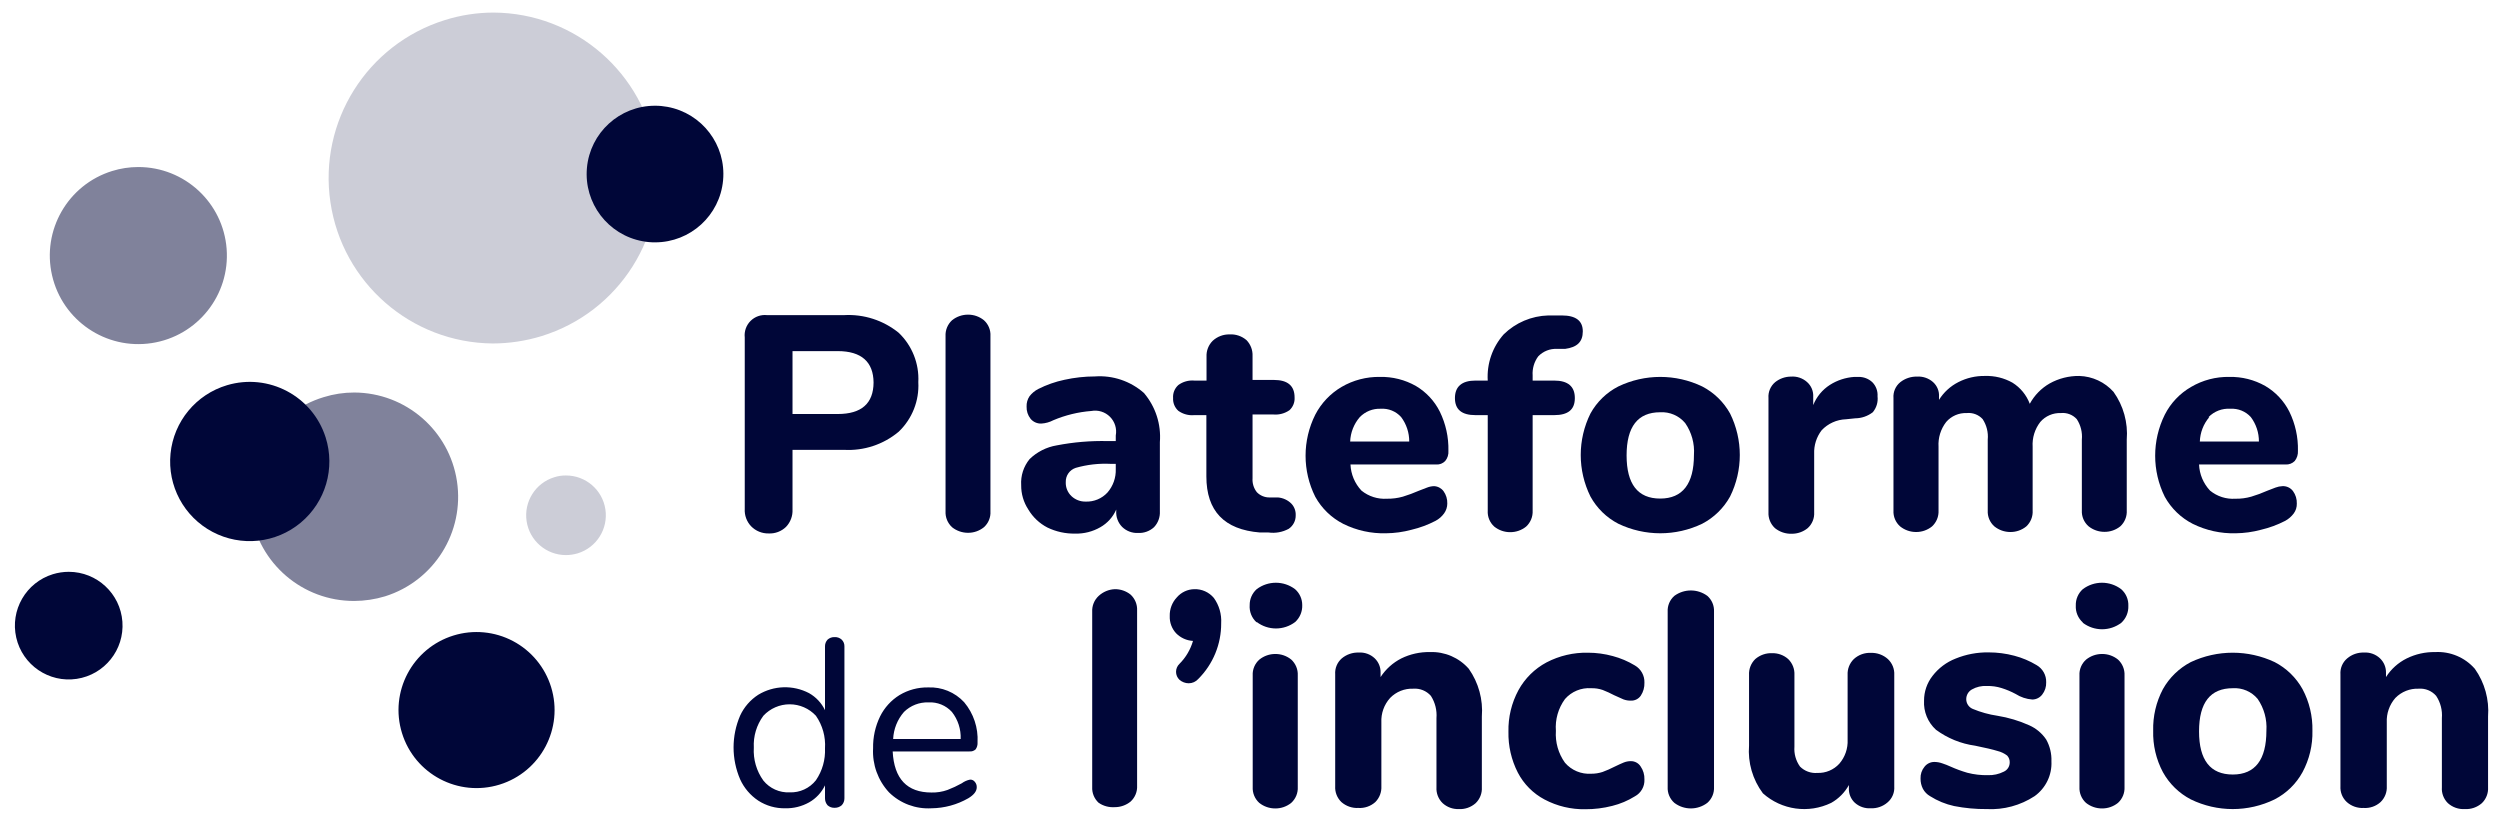
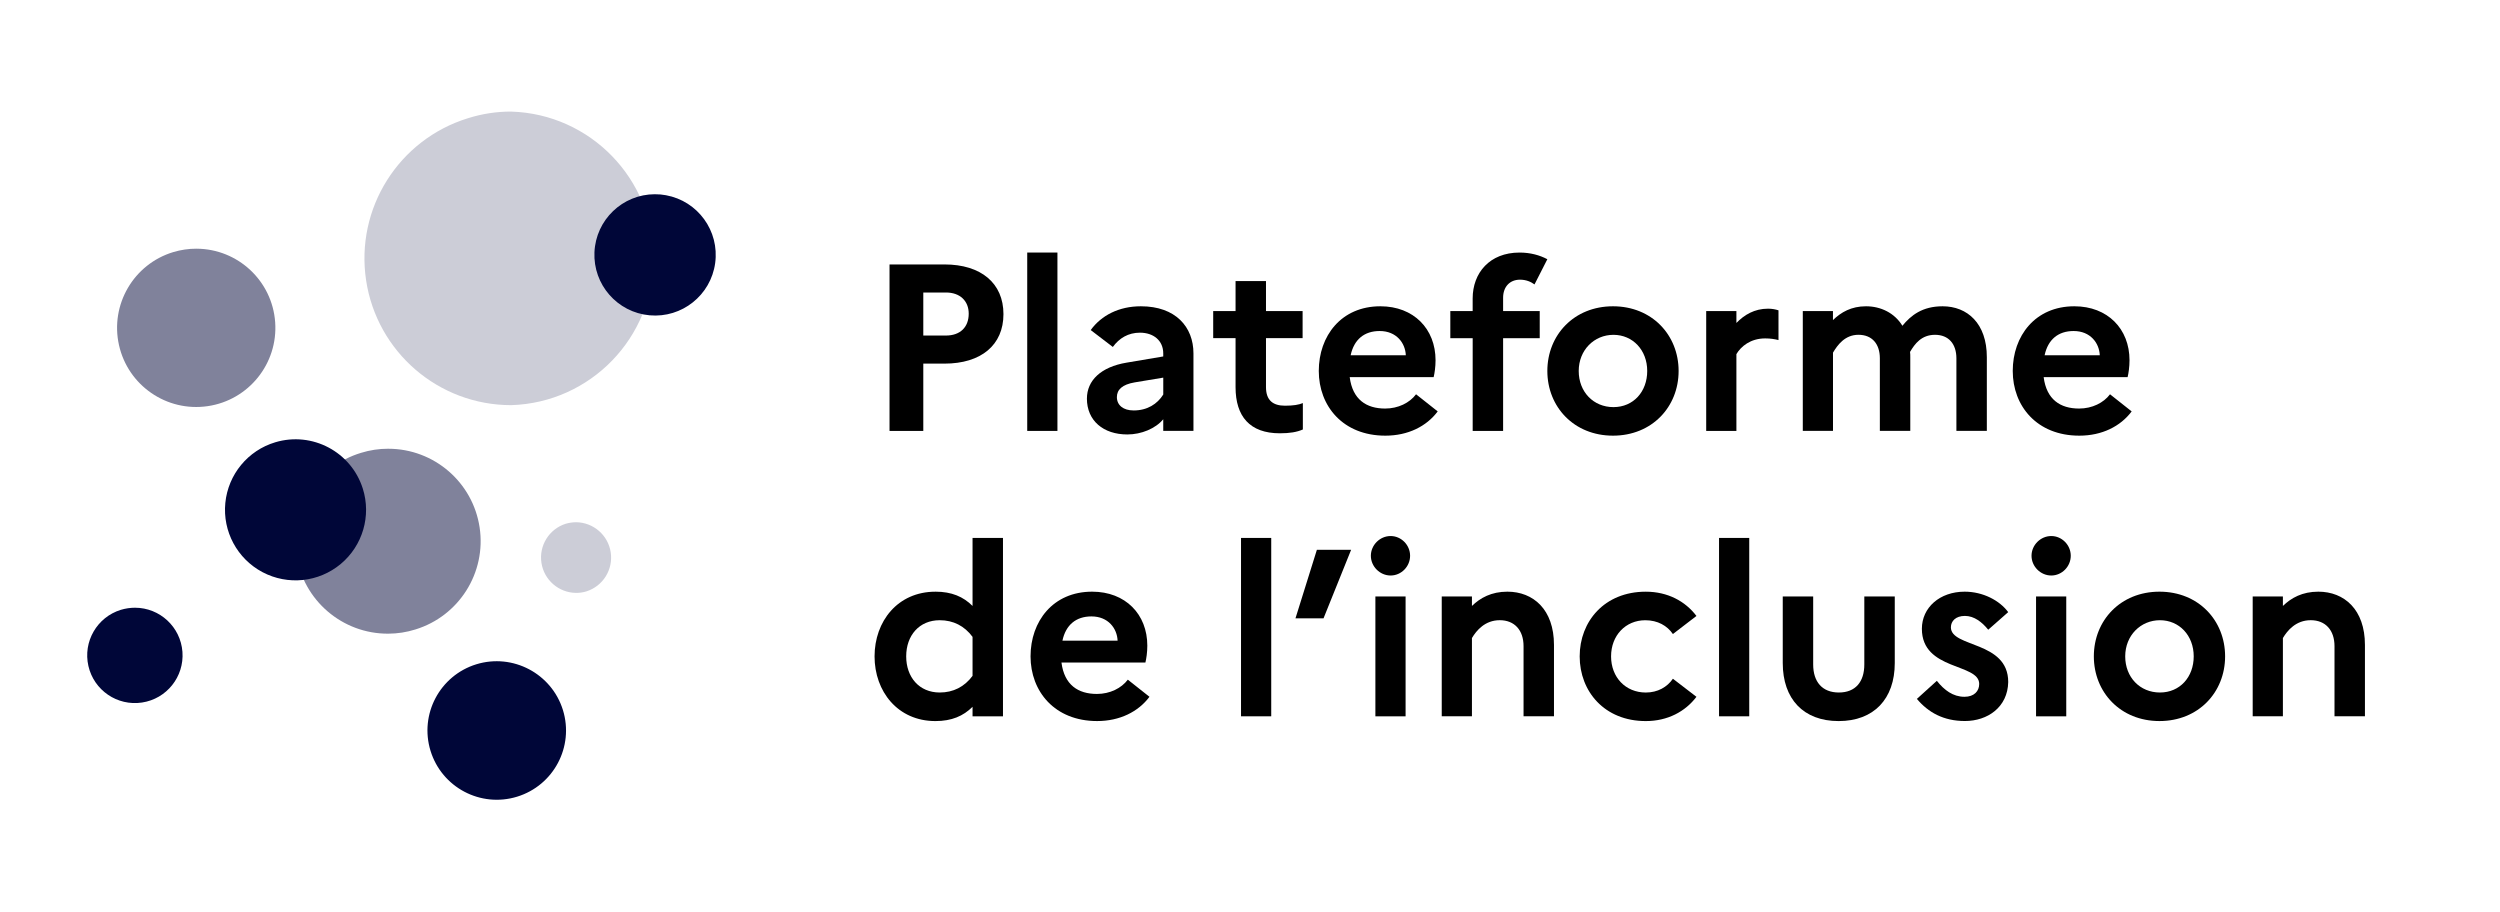
- <svg xmlns="http://www.w3.org/2000/svg" width="785" height="255" viewBox="0 0 785 255" preserveAspectRatio="xMinYMin meet" fill="none">
-   <path fill-rule="evenodd" clip-rule="evenodd" d="M233.85 159.8a7.303 7.303 0 002 5.45 7.453 7.453 0 005.5 2.25 7.302 7.302 0 005.45-2.05 7.349 7.349 0 002.05-5.45v-18.75H265a24.556 24.556 0 0017.2-5.7 20 20 0 006.15-15.55 19.997 19.997 0 00-6.15-15.5 25 25 0 00-17.2-5.55h-24.15a6.35 6.35 0 00-7 7v53.85zm40.45-39.674v.124-.25.126zm-11.25-9.876c7.453 0 11.203 3.406 11.25 9.876-.047 6.566-3.797 9.874-11.25 9.874h-14.2v-19.75h14.2z" fill="#000638" />
-   <path d="M298.95 165.55a6.35 6.35 0 01-2.05-5v-55a6.35 6.35 0 012.05-5 8 8 0 015-1.75 7.848 7.848 0 015 1.75 6.2 6.2 0 012.05 5v55a6.201 6.201 0 01-2.05 5 7.847 7.847 0 01-5 1.75 8.005 8.005 0 01-5-1.75z" fill="#000638" />
-   <path fill-rule="evenodd" clip-rule="evenodd" d="M364.2 138.85a21.249 21.249 0 00-5-15.45 21.001 21.001 0 00-15.4-5.2 44.708 44.708 0 00-9.55 1.05 33.683 33.683 0 00-8.25 2.9 8.157 8.157 0 00-2.75 2.3 5.398 5.398 0 00-.9 3.2 5.852 5.852 0 001.25 3.85 4.202 4.202 0 003.4 1.5 9.305 9.305 0 003.75-1.05 38.231 38.231 0 0111.9-2.9 6.598 6.598 0 017.7 7.7v1.75h-2.5a74.953 74.953 0 00-16.05 1.35 16 16 0 00-8.5 4.3 11.75 11.75 0 00-2.65 8.2 13.7 13.7 0 002.25 7.65 15.003 15.003 0 006 5.65 19.153 19.153 0 008.7 1.9 14.998 14.998 0 007.9-2 11.805 11.805 0 005-5.55v.45a6.501 6.501 0 001.85 5 6.702 6.702 0 005 1.9 6.904 6.904 0 005-1.8 6.697 6.697 0 001.85-5v-21.7zm-13.85 8.45a10.646 10.646 0 01-2.6 7.35 8.852 8.852 0 01-6.85 2.85 6.304 6.304 0 01-4.45-1.7 5.75 5.75 0 01-1.8-4.4 4.55 4.55 0 013.15-4.5 33.724 33.724 0 0110.9-1.25h1.65v1.65z" fill="#000638" />
-   <path d="M405.5 158.15a4.995 4.995 0 011.35 3.65 4.998 4.998 0 01-2.2 4.25 10.354 10.354 0 01-6.35 1.15h-2.7c-11.2-.9-16.8-6.767-16.8-17.6v-19.25H375a7.403 7.403 0 01-5-1.35 5.003 5.003 0 01-1.65-4 5.001 5.001 0 011.65-4.1 7.394 7.394 0 015-1.4h3.85V112a6.6 6.6 0 011.95-5 7.596 7.596 0 015.3-2 7.494 7.494 0 015.3 1.8 6.747 6.747 0 011.9 5v7.5h6.7c4.35 0 6.5 1.85 6.5 5.5a5 5 0 01-1.6 4 7.654 7.654 0 01-5 1.35h-6.6v20a6.352 6.352 0 001.35 4.4 5.454 5.454 0 003.95 1.65h2.7a6.747 6.747 0 014.2 1.95z" fill="#000638" />
-   <path fill-rule="evenodd" clip-rule="evenodd" d="M454.45 158.15a6.3 6.3 0 00-1.2-3.95 3.948 3.948 0 00-2.95-1.55 6.384 6.384 0 00-2.2.45l-2.6 1a44.861 44.861 0 01-5 1.85 17.28 17.28 0 01-5 .65 11.55 11.55 0 01-8-2.55 12.751 12.751 0 01-3.45-8.2h26.9a3.552 3.552 0 002.85-1.1 4.448 4.448 0 001-3.2 26.56 26.56 0 00-2.7-12.3 19.445 19.445 0 00-7.5-8.05 21.943 21.943 0 00-11.3-2.85 23.145 23.145 0 00-12.05 3.15 21.646 21.646 0 00-8.25 8.7 28.797 28.797 0 000 25.8 20.896 20.896 0 008.8 8.5 28.456 28.456 0 0013.4 2.95 31.983 31.983 0 008-1.1 32.546 32.546 0 007.55-2.8 7.848 7.848 0 002.7-2.35 5.298 5.298 0 001-3.05zm-30.5-19.5a12.496 12.496 0 013-7.65 8.648 8.648 0 016.6-2.65 7.898 7.898 0 016.4 2.6 12.695 12.695 0 012.55 7.7h-18.55z" fill="#000638" />
-   <path d="M483 111.9a9.051 9.051 0 00-1.75 6v1.6H488c4.35 0 6.5 1.85 6.5 5.5s-2.15 5.35-6.5 5.35h-6.75v30a6.35 6.35 0 01-2.05 5 7.85 7.85 0 01-5 1.75 7.907 7.907 0 01-5-1.75 6.201 6.201 0 01-2.05-5v-30h-3.85c-4.3 0-6.45-1.75-6.45-5.35 0-3.6 2.15-5.5 6.45-5.5h3.85a20 20 0 015-14.5 20.798 20.798 0 0114-5.95h4.25c4.4 0 6.6 1.667 6.6 5 0 3.35-1.85 5-5.55 5.5h-2.5a7.651 7.651 0 00-5.95 2.35z" fill="#000638" />
-   <path fill-rule="evenodd" clip-rule="evenodd" d="M499.4 155.9a20.9 20.9 0 008.75 8.55 30.45 30.45 0 0026.35 0 21.2 21.2 0 008.75-8.55 29.354 29.354 0 000-26.05 21.1 21.1 0 00-8.75-8.5 30.45 30.45 0 00-26.35 0 20.795 20.795 0 00-8.75 8.5 29.347 29.347 0 000 26.05zm29.75-23.05a15.657 15.657 0 012.75 10c0 9.05-3.55 13.7-10.6 13.7S510.75 152 510.75 143s3.5-13.55 10.55-13.55a9.5 9.5 0 017.85 3.4z" fill="#000638" />
-   <path d="M587.9 120a5.747 5.747 0 011.65 4.45 6.597 6.597 0 01-1.5 5 9.15 9.15 0 01-5.5 1.9l-2.9.3a10.999 10.999 0 00-7.65 3.45 11.404 11.404 0 00-2.35 7.4v18.35a6.201 6.201 0 01-2.05 5 7.847 7.847 0 01-5 1.75 8.001 8.001 0 01-5.25-1.75 6.35 6.35 0 01-2.05-5V125a5.951 5.951 0 012.1-5 7.999 7.999 0 015-1.75 6.8 6.8 0 015 1.7 5.748 5.748 0 011.95 4.65v2.6a13.45 13.45 0 015.25-6.35 16.298 16.298 0 017.65-2.5h1.3a6.198 6.198 0 014.35 1.65zM663.65 123.05a22.648 22.648 0 014.15 15v22.2a6.302 6.302 0 01-2 5 7.796 7.796 0 01-5 1.75 7.952 7.952 0 01-5-1.75 6.2 6.2 0 01-2.1-5v-22.2a9.997 9.997 0 00-1.6-6.45 5.949 5.949 0 00-5-1.9 8.1 8.1 0 00-6.45 2.8 11.55 11.55 0 00-2.4 7.8v20a6.302 6.302 0 01-2 5 7.796 7.796 0 01-5 1.75 7.952 7.952 0 01-5-1.75 6.2 6.2 0 01-2.1-5v-22.25a9.997 9.997 0 00-1.6-6.45 5.949 5.949 0 00-5-1.9 8.1 8.1 0 00-6.45 2.8 11.55 11.55 0 00-2.4 7.8v20a6.35 6.35 0 01-2.05 5 7.847 7.847 0 01-5 1.75 7.952 7.952 0 01-5-1.75 6.2 6.2 0 01-2.1-5V125a5.852 5.852 0 012.15-5 8.2 8.2 0 015.25-1.75 6.948 6.948 0 015 1.7 5.698 5.698 0 011.9 4.65v.95a15.353 15.353 0 016.05-5.55 17.64 17.64 0 018.4-1.95c3.005-.097 5.978.63 8.6 2.1a13.349 13.349 0 015.45 6.65 16.35 16.35 0 016.25-6.4 18.602 18.602 0 019.3-2.35 15.002 15.002 0 0110.75 5z" fill="#000638" />
-   <path fill-rule="evenodd" clip-rule="evenodd" d="M721.2 158.15a6.3 6.3 0 00-1.2-3.95 3.899 3.899 0 00-3.3-1.55 6.854 6.854 0 00-2.2.45l-2.6 1a41.175 41.175 0 01-5 1.85c-1.624.466-3.31.685-5 .65a11.35 11.35 0 01-7.95-2.55 12.751 12.751 0 01-3.45-8.2h27.2a3.7 3.7 0 002.85-1.1 4.695 4.695 0 001-3.2c.1-4.257-.826-8.476-2.7-12.3a19.54 19.54 0 00-7.55-8.05 21.943 21.943 0 00-11.3-2.85 22.844 22.844 0 00-12 3.15 21.002 21.002 0 00-8.25 8.7 29.001 29.001 0 000 25.8 20.902 20.902 0 008.8 8.5 28.7 28.7 0 0013.45 2.95c2.686-.03 5.357-.4 7.95-1.1a32.942 32.942 0 007.6-2.8 8.351 8.351 0 002.7-2.35 4.995 4.995 0 00.95-3.05zm-30.45-19.5a12.453 12.453 0 012.95-7.65h-.25a8.752 8.752 0 016.9-2.65 7.997 7.997 0 016.4 2.6 12.695 12.695 0 012.55 7.7h-18.55zM265.15 202.95a2.85 2.85 0 00-.85-2.1 3.048 3.048 0 00-2.25-.8 3.1 3.1 0 00-2.2.8 3.051 3.051 0 00-.8 2.15v20a12.198 12.198 0 00-5-5.35 16.249 16.249 0 00-15.95.5 15.559 15.559 0 00-5.7 6.55 25.299 25.299 0 000 20 15.961 15.961 0 005.7 6.7 15.003 15.003 0 008.45 2.4 14.657 14.657 0 007.5-1.85 12.198 12.198 0 005-5.35v4.05a3.304 3.304 0 00.8 2.2 3.1 3.1 0 002.2.8 3.255 3.255 0 002.25-.8 3.099 3.099 0 00.85-2.2v-47.7zm-6.1 32.05a16.454 16.454 0 01-2.85 10 10.002 10.002 0 01-8.25 3.8 10.002 10.002 0 01-8.25-3.7 16.048 16.048 0 01-3-10.35 15.447 15.447 0 013-10 11.253 11.253 0 0116.5 0 16.146 16.146 0 012.85 10.25zM306.7 247.2a2.451 2.451 0 00-.6-1.7 1.75 1.75 0 00-1.5-.7 6.447 6.447 0 00-2.6 1.15 35.376 35.376 0 01-4.5 2.1c-1.604.57-3.298.842-5 .8-7.7 0-11.75-4.3-12.2-12.9h24.1a2.501 2.501 0 001.95-.65c.447-.642.659-1.42.6-2.2a18.1 18.1 0 00-4.2-12.6 14.55 14.55 0 00-11.35-4.65 16.898 16.898 0 00-8.95 2.4 16.493 16.493 0 00-6.1 6.7 21.907 21.907 0 00-2.2 10 18.852 18.852 0 005 13.85 17.551 17.551 0 0013.35 5 23.699 23.699 0 0011.55-3.15c1.75-1.05 2.65-2.2 2.65-3.45zm-26.25-15.15a13.897 13.897 0 013.4-8.5 10.449 10.449 0 017.7-3 9.248 9.248 0 017.35 3 12.9 12.9 0 012.75 8.5h-21.2z" fill="#000638" />
-   <path d="M345 252.1a6.297 6.297 0 01-2.05-5v-55a6.35 6.35 0 012.05-5 8.001 8.001 0 015-2.1 7.797 7.797 0 015 1.7 6.35 6.35 0 012.05 5v55a6.3 6.3 0 01-2.05 5 7.85 7.85 0 01-5 1.75 8 8 0 01-5-1.35zM381.15 187.75a12.347 12.347 0 012.3 7.95 24.498 24.498 0 01-7.2 17.5 4.002 4.002 0 01-3 1.35 4.455 4.455 0 01-2.9-1.1 3.45 3.45 0 010-5 16.848 16.848 0 004.25-7.2 8.1 8.1 0 01-5.3-2.4 7.5 7.5 0 01-2-5.4 8.2 8.2 0 012.25-5.9A7.396 7.396 0 01375 185a7.696 7.696 0 016.15 2.75z" fill="#000638" />
-   <path fill-rule="evenodd" clip-rule="evenodd" d="M392.4 190a6.65 6.65 0 002.2 5.45v-.15a10 10 0 0012.1 0 6.852 6.852 0 002.2-5.3 6.603 6.603 0 00-2.25-5 10 10 0 00-12.05 0 6.601 6.601 0 00-2.2 5zm.95 57.1a6.297 6.297 0 002.05 5 8 8 0 005.05 1.75 7.855 7.855 0 005-1.75 6.3 6.3 0 002.05-5v-35a6.35 6.35 0 00-2.05-5 7.85 7.85 0 00-5-1.75 7.944 7.944 0 00-5 1.75 6.197 6.197 0 00-2.1 5v35z" fill="#000638" />
-   <path d="M461.2 210a22.896 22.896 0 014.1 15v22.2a6.4 6.4 0 01-1.95 5 7.401 7.401 0 01-5.35 1.85 7.1 7.1 0 01-5-1.85 6.4 6.4 0 01-1.95-5v-21.7a11.299 11.299 0 00-1.75-7 6.699 6.699 0 00-5.55-2.25 9.603 9.603 0 00-7.25 2.9 10.697 10.697 0 00-2.75 7.7v20a6.55 6.55 0 01-1.9 5 7.302 7.302 0 01-5.3 1.85 7.5 7.5 0 01-5.35-1.85 6.4 6.4 0 01-1.95-5v-35.1a6.102 6.102 0 012.05-5 7.904 7.904 0 015.35-1.85 6.697 6.697 0 015 1.8 5.998 5.998 0 011.85 4.55v1.35a16.953 16.953 0 016.5-5.85 19.552 19.552 0 019-2 15.448 15.448 0 0112.2 5.25zM485 251.05a19.999 19.999 0 01-8.4-8.45 26.949 26.949 0 01-2.95-12.85 26.25 26.25 0 013.15-13.05 21.694 21.694 0 018.8-8.7 26.898 26.898 0 0113.05-3.05c2.618.004 5.225.357 7.75 1.05a26.442 26.442 0 016.95 2.95 5.999 5.999 0 013 5.4 6.951 6.951 0 01-1.15 4.1 3.6 3.6 0 01-3.1 1.55 6.302 6.302 0 01-2.35-.4l-2.9-1.3a34.791 34.791 0 00-3.6-1.65 10.247 10.247 0 00-3.6-.55 9.997 9.997 0 00-8.25 3.4 14.997 14.997 0 00-2.85 10 15.398 15.398 0 002.85 10 10 10 0 008.25 3.45 11.258 11.258 0 003.55-.55 33.529 33.529 0 003.75-1.65c1.2-.6 2.15-1 2.85-1.3a5.912 5.912 0 012.3-.45 3.6 3.6 0 013.05 1.65 6.755 6.755 0 011.2 4.1 5.7 5.7 0 01-3 5.3 24.702 24.702 0 01-7.1 3 33.49 33.49 0 01-8.45 1.05 26.302 26.302 0 01-12.8-3.05zM525.75 252.1a6.2 6.2 0 01-2.1-5v-55a6.2 6.2 0 012.1-5 8.75 8.75 0 0110.35 0 6.197 6.197 0 012.1 5v55a6.197 6.197 0 01-2.1 5 8.55 8.55 0 01-10.35 0zM592.8 206.95a6.347 6.347 0 012 5v35a6 6 0 01-2.1 5 7.551 7.551 0 01-5.3 1.85 6.85 6.85 0 01-5-1.75 5.9 5.9 0 01-1.85-4.6v-.95a14.397 14.397 0 01-5.55 5.6 19.449 19.449 0 01-21.45-3 22.153 22.153 0 01-4.35-15v-22.15a6.5 6.5 0 011.95-5 7.651 7.651 0 015.35-1.85 7.3 7.3 0 015 1.85 6.497 6.497 0 011.95 5v22.5a9.502 9.502 0 001.75 6.25 6.9 6.9 0 005.45 2 8.9 8.9 0 006.9-2.9 10.75 10.75 0 002.6-7.55v-20.3a6.5 6.5 0 011.95-5 7.402 7.402 0 015.4-1.95 7.596 7.596 0 015.3 1.95zM613.6 253.1a23.316 23.316 0 01-7.55-3.1 5.854 5.854 0 01-2.25-2.3 6.909 6.909 0 01-.75-3.25 5.449 5.449 0 011.25-3.7 3.9 3.9 0 013.1-1.5c.853.007 1.698.16 2.5.45.868.285 1.72.619 2.55 1a40.292 40.292 0 005.3 1.95c2.106.543 4.276.796 6.45.75a10.26 10.26 0 005-1.1 3.15 3.15 0 001.85-2.85 2.997 2.997 0 00-.8-2.2 8.19 8.19 0 00-3.05-1.45c-1.45-.45-3.8-1-7-1.65a26.908 26.908 0 01-12.3-5 11.503 11.503 0 01-3.75-9.15 12.552 12.552 0 012.65-7.75 16.895 16.895 0 017.25-5.45 26.395 26.395 0 0110.4-1.95 31.205 31.205 0 018.05 1.05 26.778 26.778 0 017 2.95 5.999 5.999 0 013 5.4 5.847 5.847 0 01-1.25 3.85 3.953 3.953 0 01-3.1 1.55 11.304 11.304 0 01-5.25-1.75 25.312 25.312 0 00-4.4-1.85 14.282 14.282 0 00-4.65-.65 8.504 8.504 0 00-4.7 1.1 3.499 3.499 0 00-1.75 3.05 3.302 3.302 0 002.05 3.05 32.383 32.383 0 007.75 2.15c3.45.561 6.811 1.57 10 3a12.547 12.547 0 015.3 4.45 13 13 0 011.65 6.85 12.701 12.701 0 01-5.3 10.95 25.003 25.003 0 01-15 4.05 50.667 50.667 0 01-10.25-.95z" fill="#000638" />
-   <path fill-rule="evenodd" clip-rule="evenodd" d="M651.8 190.15a6.65 6.65 0 002.2 5.3v.1a10 10 0 0012.1 0 6.849 6.849 0 002.2-5.3 6.6 6.6 0 00-2.25-5.25 10 10 0 00-12.05 0 6.603 6.603 0 00-2.2 5.15zm1.15 56.95a6.3 6.3 0 002.05 5 8 8 0 005.05 1.75 7.855 7.855 0 005-1.75 6.3 6.3 0 002.05-5v-35a6.35 6.35 0 00-2.05-5 7.85 7.85 0 00-5-1.75 7.946 7.946 0 00-5 1.75 6.2 6.2 0 00-2.1 5v35zM679.15 242.45a21.2 21.2 0 008.75 8.55 29.999 29.999 0 0026.35 0 20.9 20.9 0 008.75-8.55 26.198 26.198 0 003.1-13 26.501 26.501 0 00-3.1-13.05 21.1 21.1 0 00-8.75-8.5 30.898 30.898 0 00-26.35 0 21.4 21.4 0 00-8.75 8.5 26.502 26.502 0 00-3.05 13.05 26.163 26.163 0 003.05 13zm29.75-23a15.796 15.796 0 012.75 10c0 9.05-3.5 13.75-10.55 13.75-7.05 0-10.6-4.5-10.6-13.55s3.55-13.55 10.6-13.55a9.399 9.399 0 017.8 3.35z" fill="#000638" />
-   <path d="M777.1 210a22.902 22.902 0 014.15 15v22.2a6.4 6.4 0 01-1.95 5 7.5 7.5 0 01-5.35 1.85 7.302 7.302 0 01-5.3-1.85 6.349 6.349 0 01-1.9-5v-21.7a11.005 11.005 0 00-1.8-7 6.598 6.598 0 00-5.5-2.25 9.698 9.698 0 00-7.3 2.9 10.898 10.898 0 00-2.7 7.7v20a6.4 6.4 0 01-1.95 5 7.201 7.201 0 01-5.3 1.85 7.347 7.347 0 01-5.3-1.85 6.252 6.252 0 01-2-5v-35.1a6 6 0 012.1-5 7.752 7.752 0 015.3-1.85 6.698 6.698 0 015 1.8 6.05 6.05 0 011.9 4.55v1.35a16.291 16.291 0 016.5-5.85 19.446 19.446 0 018.95-2A15.449 15.449 0 01777.1 210z" fill="#000638" />
-   <path d="M111.25 123.25a32.179 32.179 0 00-9.6 1.45c-15.543 4.7-25.282 20.093-22.874 36.151 2.41 16.058 16.236 27.916 32.474 27.849 3.27-.016 6.52-.505 9.65-1.45 15.407-4.83 24.994-20.168 22.587-36.133-2.407-15.966-16.091-27.795-32.237-27.867z" fill="#80829B" />
-   <path d="M102.25 137.35a25 25 0 01-35.534 29.654A25 25 0 0171.3 120.95c13.062-3.882 26.827 3.412 30.95 16.4zM173.05 215.75c3.979 12.928-3.272 26.636-16.199 30.62-12.928 3.985-26.638-3.262-30.627-16.187-3.99-12.926 3.252-26.639 16.176-30.633a24.499 24.499 0 0130.65 16.2zM21.6 179.55c-1.694.003-3.38.256-5 .75-8.45 2.605-13.463 11.282-11.5 19.903 1.965 8.621 10.242 14.271 18.986 12.96 8.744-1.312 14.999-9.142 14.347-17.96-.652-8.817-7.991-15.642-16.833-15.653" fill="#000638" />
-   <path d="M177.7 149.3a11.531 11.531 0 00-3.65.55 12.5 12.5 0 003.65 24.45 13.515 13.515 0 003.7-.55 12.5 12.5 0 00-3.7-24.45z" fill="#CCCDD7" />
-   <path d="M43.4 52.45a27.45 27.45 0 00-8.2 1.25C21.307 58.013 13.09 72.307 16.35 86.483c3.262 14.177 16.901 23.442 31.282 21.249 14.38-2.192 24.64-15.1 23.53-29.604-1.11-14.504-13.215-25.7-27.762-25.678z" fill="#80829B" />
-   <path d="M155 3.95a51.05 51.05 0 00-15.3 2.35c-24.435 7.607-39.69 31.876-35.95 57.193 3.739 25.317 25.359 44.139 50.95 44.357a52.576 52.576 0 0015.3-2.3c24.518-7.547 39.856-31.86 36.109-57.238S180.653 4.09 155 3.95" fill="#CCCDD7" />
-   <path d="M205.65 33.2c-11.094.005-20.354 8.468-21.354 19.517s6.591 21.037 17.504 23.033c1.286.24 2.592.358 3.9.35 11.094-.005 20.354-8.468 21.353-19.517 1-11.05-6.59-21.037-17.503-23.033a20.558 20.558 0 00-3.9-.35z" fill="#000638" />
+ <svg xmlns="http://www.w3.org/2000/svg" id="Plateforme-Horizontal-Couleur" width="1325" height="483" viewBox="0 0 1325.04 483.33">
+   <defs>
+     <style>.cls-1{fill:#cccdd7;}.cls-2{fill:#000638;}.cls-3{fill:#80829b;}</style>
+   </defs>
+   <g>
+     <path class="cls-3" d="m205.52,237.99c-4.9-.01-9.76.72-14.44,2.17-23.3,7.04-37.9,30.1-34.29,54.17,3.6,24.07,24.32,41.84,48.66,41.75,4.9-.01,9.77-.77,14.44-2.24,23.17-7.13,37.64-30.13,34.05-54.1-3.59-23.97-24.17-41.72-48.41-41.74" />
+     <path class="cls-2" d="m191.97,259.09c4.59,14.48-.03,30.29-11.69,40.02-11.66,9.73-28.04,11.45-41.47,4.35-13.42-7.1-21.22-21.61-19.74-36.72,1.48-15.11,11.96-27.83,26.51-32.18,19.57-5.86,40.22,5.07,46.39,24.54h0Z" />
+     <path class="cls-2" d="m298.14,376.63c5.96,19.39-4.93,39.94-24.32,45.9-19.39,5.96-39.94-4.92-45.91-24.3-5.97-19.39,4.9-39.94,24.29-45.92,19.4-5.94,39.94,4.94,45.94,24.32h0Z" />
+     <path class="cls-2" d="m71.14,322.31c-2.54.01-5.06.39-7.48,1.12-12.64,3.9-20.15,16.88-17.21,29.78,2.94,12.9,15.32,21.36,28.41,19.39,13.08-1.96,22.44-13.68,21.47-26.87-.98-13.2-11.96-23.41-25.19-23.42" />
+     <path class="cls-1" d="m305.1,276.97c-1.87.02-3.74.3-5.54.82-8.77,2.81-14.21,11.58-12.84,20.69,1.38,9.11,9.16,15.88,18.37,15.97,1.88.01,3.75-.26,5.54-.82,8.77-2.81,14.21-11.58,12.84-20.69-1.38-9.11-9.16-15.88-18.37-15.97" />
+     <path class="cls-3" d="m103.76,131.89c-4.16,0-8.29.61-12.27,1.8-21.04,6.36-33.6,27.87-28.82,49.32,4.78,21.45,25.3,35.58,47.05,32.4,21.74-3.18,37.35-22.6,35.79-44.52-1.56-21.92-19.77-38.92-41.74-38.99" />
+     <path class="cls-1" d="m270.69,59.17c-7.77-.01-15.49,1.18-22.9,3.52-36.8,11.33-59.79,47.87-54.06,85.95,5.73,38.08,38.45,66.24,76.96,66.24,42.06-1.3,75.47-35.77,75.47-77.85s-33.42-76.55-75.47-77.85" />
+     <path class="cls-2" d="m346.93,103.01c-17.2.03-31.33,13.58-32.09,30.76-.76,17.18,12.14,31.92,29.27,33.46,17.13,1.54,32.44-10.67,34.76-27.71,2.32-17.04-9.18-32.89-26.1-35.98-1.92-.36-3.88-.54-5.84-.52" />
+   </g>
+   <g>
+     <path d="m471.34,140.25h29.14c19.42,0,31.28,9.96,31.28,26.36s-11.86,26.24-31.28,26.24h-11.23v35.69h-17.91v-88.29Zm17.91,14.88v22.83h11.98c7.57,0,12.11-4.41,12.11-11.6,0-6.69-4.54-11.23-12.11-11.23h-11.98Z" />
+     <path d="m544.37,133.94h16.02v94.6h-16.02v-94.6Z" />
+     <path d="m576.03,211.38c0-9.59,7.44-16.78,21.06-19.05l19.42-3.28v-1.64c0-6.68-5.05-10.97-12.36-10.97-6.18,0-10.97,2.9-14.38,7.57l-11.73-8.96c5.68-7.82,15.01-12.61,26.61-12.61,18.42,0,27.88,10.97,27.88,24.97v41.12h-16.02v-6.18c-4.04,4.92-11.6,8.07-19.05,8.07-12.74,0-21.44-7.32-21.44-19.04Zm24.72,6.31c7.32,0,12.61-3.41,15.77-8.45v-8.96l-15.14,2.52c-6.68,1.13-9.46,3.91-9.46,7.82,0,4.29,3.41,7.06,8.83,7.06Z" />
+     <path d="m654.86,179.35h-11.86v-14.38h11.86v-15.89h16.14v15.89h19.42v14.38h-19.42v25.98c0,7.06,3.78,9.84,10.09,9.84,4.42,0,7.32-.5,9.46-1.39v14c-3.15,1.39-6.94,2.02-12.23,2.02-15.89,0-23.46-8.96-23.46-24.47v-25.98Z" />
+     <path d="m734.32,231.06c-22.58,0-35.32-15.77-35.32-34.31s11.86-34.31,32.67-34.31c17.66,0,29.26,11.98,29.26,28.63,0,3.53-.5,6.81-1.01,8.96h-44.52c1.51,11.86,8.83,16.65,18.79,16.65,6.94,0,12.99-3.03,16.4-7.57l11.48,9.08c-5.93,7.95-15.77,12.87-27.75,12.87Zm-18.42-42.63h29.26c-.25-6.43-4.92-12.87-13.87-12.87-8.2,0-13.62,4.54-15.39,12.87Z" />
+     <path d="m780.61,164.97v-6.68c0-13.5,8.96-24.34,24.85-24.34,5.8,0,10.72,1.39,14.76,3.53l-6.81,13.37c-1.89-1.39-4.42-2.52-7.69-2.52-5.42,0-8.96,3.78-8.96,9.59v7.06h19.42v14.38h-19.42v49.19h-16.14v-49.19h-11.86v-14.38h11.86Z" />
+     <path d="m889.84,196.75c0,19.05-14.13,34.31-34.81,34.31s-34.81-15.26-34.81-34.31,14.13-34.31,34.81-34.31,34.81,15.26,34.81,34.31Zm-16.65,0c0-11.1-7.69-19.17-17.91-19.17s-18.42,8.07-18.42,19.17,7.82,19.17,18.42,19.17,17.91-8.2,17.91-19.17Z" />
+     <path d="m904.47,164.97h16.02v6.31c4.16-4.29,9.59-7.57,16.77-7.57,2.14,0,4.04.38,5.55.88v15.77c-2.02-.5-4.16-.88-7.06-.88-7.82,0-12.87,4.29-15.26,8.32v40.74h-16.02v-63.57Z" />
+     <path d="m955.68,164.97h16.02v4.79c4.29-4.16,9.71-7.32,17.53-7.32s15.14,3.53,19.3,10.34c4.54-5.55,10.59-10.34,21.32-10.34,13.12,0,23.46,9.08,23.46,26.99v39.1h-16.14v-38.47c0-7.69-4.16-12.49-11.35-12.49s-10.72,4.79-13.24,9.08c.13.88.13,1.77.13,2.77v39.1h-16.14v-38.47c0-7.69-4.16-12.49-11.35-12.49s-11.1,5.42-13.5,9.46v41.5h-16.02v-63.57Z" />
+     <path d="m1102.37,231.06c-22.58,0-35.32-15.77-35.32-34.31s11.86-34.31,32.67-34.31c17.66,0,29.26,11.98,29.26,28.63,0,3.53-.5,6.81-1.01,8.96h-44.52c1.51,11.86,8.83,16.65,18.79,16.65,6.94,0,12.99-3.03,16.4-7.57l11.48,9.08c-5.93,7.95-15.77,12.87-27.75,12.87Zm-18.42-42.63h29.26c-.25-6.43-4.92-12.87-13.87-12.87-8.2,0-13.62,4.54-15.39,12.87Z" />
+     <path d="m495.69,313.8c8.58,0,14.76,2.65,19.68,7.57v-36.07h16.14v94.6h-16.14v-5.04c-4.92,4.92-11.1,7.57-19.68,7.57-20.05,0-32.29-15.77-32.29-34.31s12.23-34.31,32.29-34.31Zm2.27,53.48c7.19,0,13.12-3.03,17.41-8.83v-20.68c-4.29-5.8-10.22-8.83-17.41-8.83-10.85,0-17.78,8.07-17.78,19.17s6.94,19.17,17.78,19.17Z" />
+     <path d="m581.45,382.42c-22.58,0-35.32-15.77-35.32-34.31s11.86-34.31,32.67-34.31c17.66,0,29.26,11.98,29.26,28.63,0,3.53-.5,6.81-1.01,8.96h-44.52c1.51,11.86,8.83,16.65,18.79,16.65,6.94,0,12.99-3.03,16.4-7.57l11.48,9.08c-5.93,7.95-15.77,12.87-27.75,12.87Zm-18.41-42.63h29.26c-.25-6.43-4.92-12.87-13.87-12.87-8.2,0-13.62,4.54-15.39,12.87Z" />
+     <path d="m657.76,285.3h16.02v94.6h-16.02v-94.6Z" />
+     <path d="m686.64,327.93l11.35-36.33h18.16l-14.63,36.33h-14.88Z" />
+     <path d="m726.62,294.76c0-5.68,4.79-10.47,10.47-10.47s10.34,4.79,10.34,10.47-4.67,10.47-10.34,10.47-10.47-4.79-10.47-10.47Zm2.4,21.57h16.02v63.57h-16.02v-63.57Z" />
+     <path d="m764.21,316.33h16.02v5.04c4.41-4.29,10.34-7.57,18.79-7.57,13.75,0,24.72,9.46,24.72,28.25v37.84h-16.14v-37.21c0-8.45-4.79-13.75-12.61-13.75s-12.36,5.42-14.76,9.46v41.5h-16.02v-63.57Z" />
+     <path d="m886.81,359.97l12.49,9.59c-5.93,7.82-15.26,12.87-26.87,12.87-21.95,0-35.06-15.77-35.06-34.31s13.12-34.31,35.06-34.31c11.6,0,20.94,5.04,26.87,12.87l-12.49,9.59c-3.03-4.42-8.07-7.32-14.63-7.32-10.47,0-18.16,8.07-18.16,19.17s7.69,19.17,18.42,19.17c6.31,0,11.35-2.9,14.38-7.32Z" />
+     <path d="m911.28,285.3h16.02v94.6h-16.02v-94.6Z" />
+     <path d="m988.34,316.33h16.14v35.32c0,19.05-11.1,30.78-29.77,30.78s-29.64-11.73-29.64-30.78v-35.32h16.14v36.07c0,9.21,4.79,14.88,13.62,14.88s13.5-5.68,13.5-14.88v-36.07Z" />
+     <path d="m1026.81,361.1c3.91,4.92,8.58,8.45,14.63,8.45,5.17,0,7.82-3.03,7.82-6.81,0-11.1-30.4-6.94-30.4-29.26,0-11.23,9.46-19.68,22.7-19.68,9.71,0,18.54,4.67,23.08,10.85l-10.59,9.33c-3.28-4.04-7.44-7.32-12.36-7.32s-7.44,2.77-7.44,6.05c0,10.85,30.4,7.06,30.4,29.01-.25,13.37-10.97,20.68-22.96,20.68-11.35,0-19.42-4.54-25.48-11.73l10.59-9.59Z" />
+     <path d="m1077.01,294.76c0-5.68,4.79-10.47,10.47-10.47s10.34,4.79,10.34,10.47-4.67,10.47-10.34,10.47-10.47-4.79-10.47-10.47Zm2.4,21.57h16.02v63.57h-16.02v-63.57Z" />
+     <path d="m1179.68,348.11c0,19.04-14.13,34.31-34.81,34.31s-34.81-15.26-34.81-34.31,14.13-34.31,34.81-34.31,34.81,15.26,34.81,34.31Zm-16.65,0c0-11.1-7.69-19.17-17.91-19.17s-18.42,8.07-18.42,19.17,7.82,19.17,18.42,19.17,17.91-8.2,17.91-19.17Z" />
+     <path d="m1194.31,316.33h16.02v5.04c4.41-4.29,10.34-7.57,18.79-7.57,13.75,0,24.72,9.46,24.72,28.25v37.84h-16.14v-37.21c0-8.45-4.79-13.75-12.61-13.75s-12.36,5.42-14.76,9.46v41.5h-16.02v-63.57Z" />
+   </g>
</svg>
